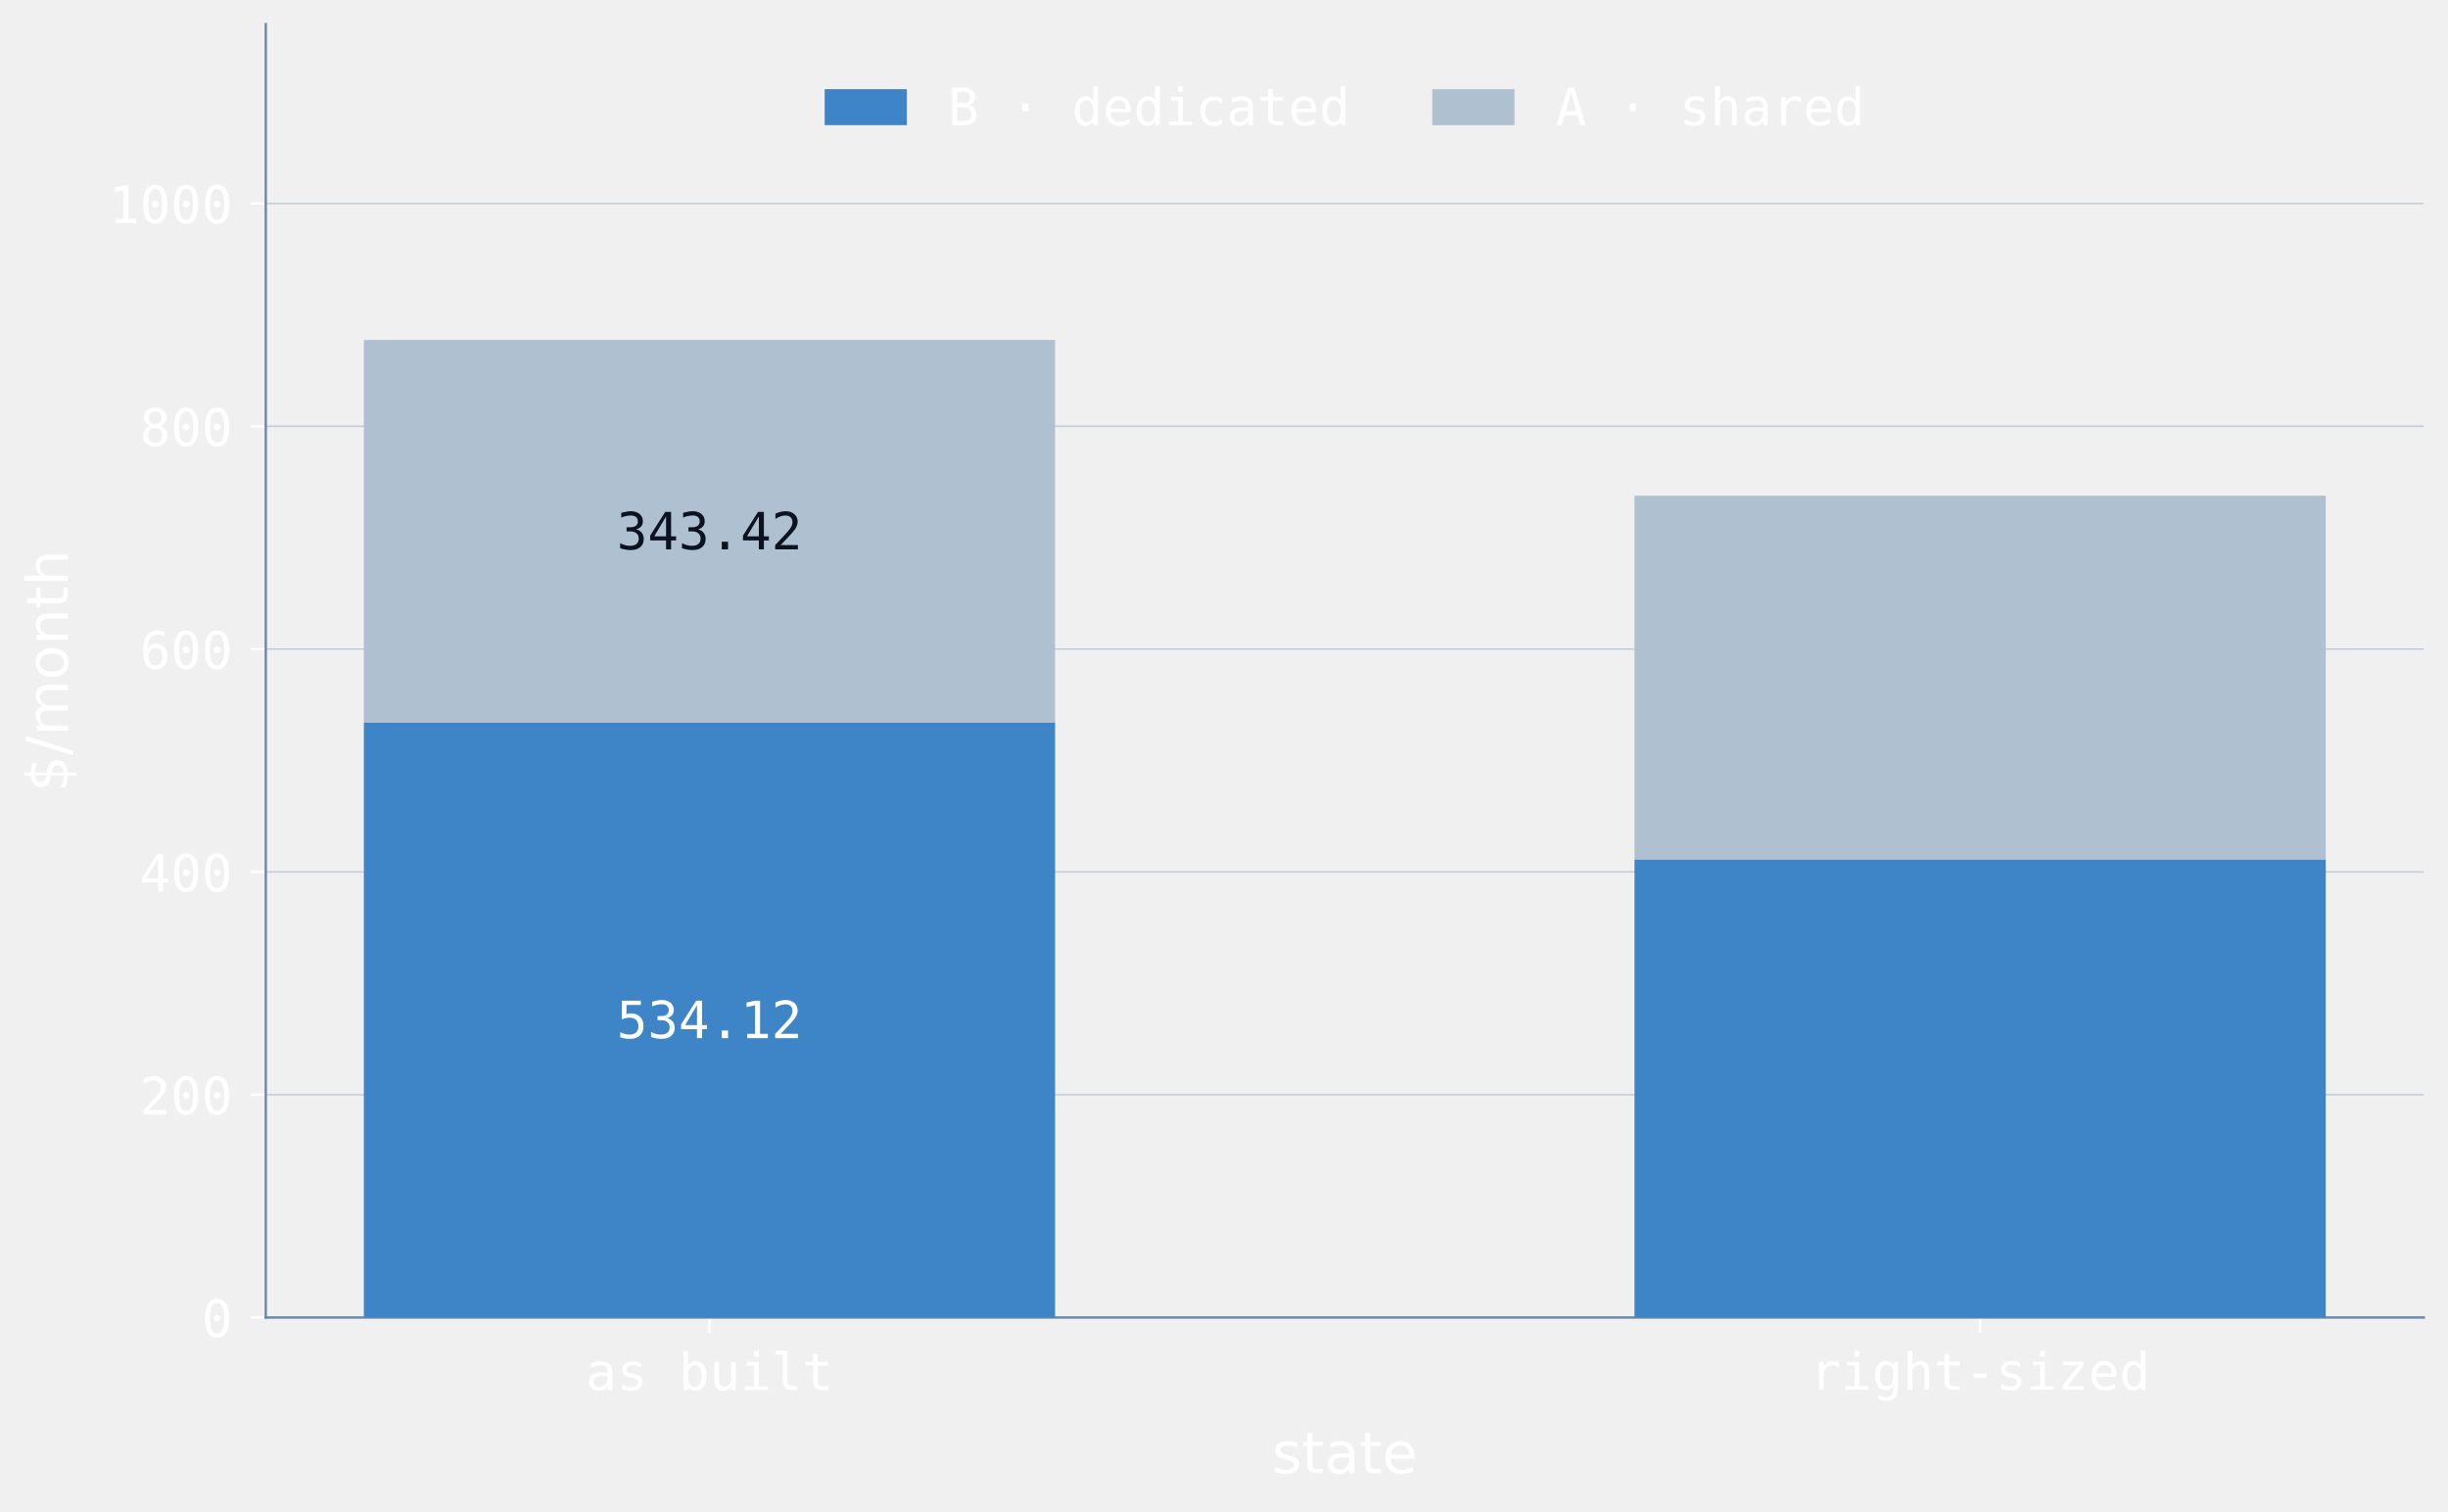
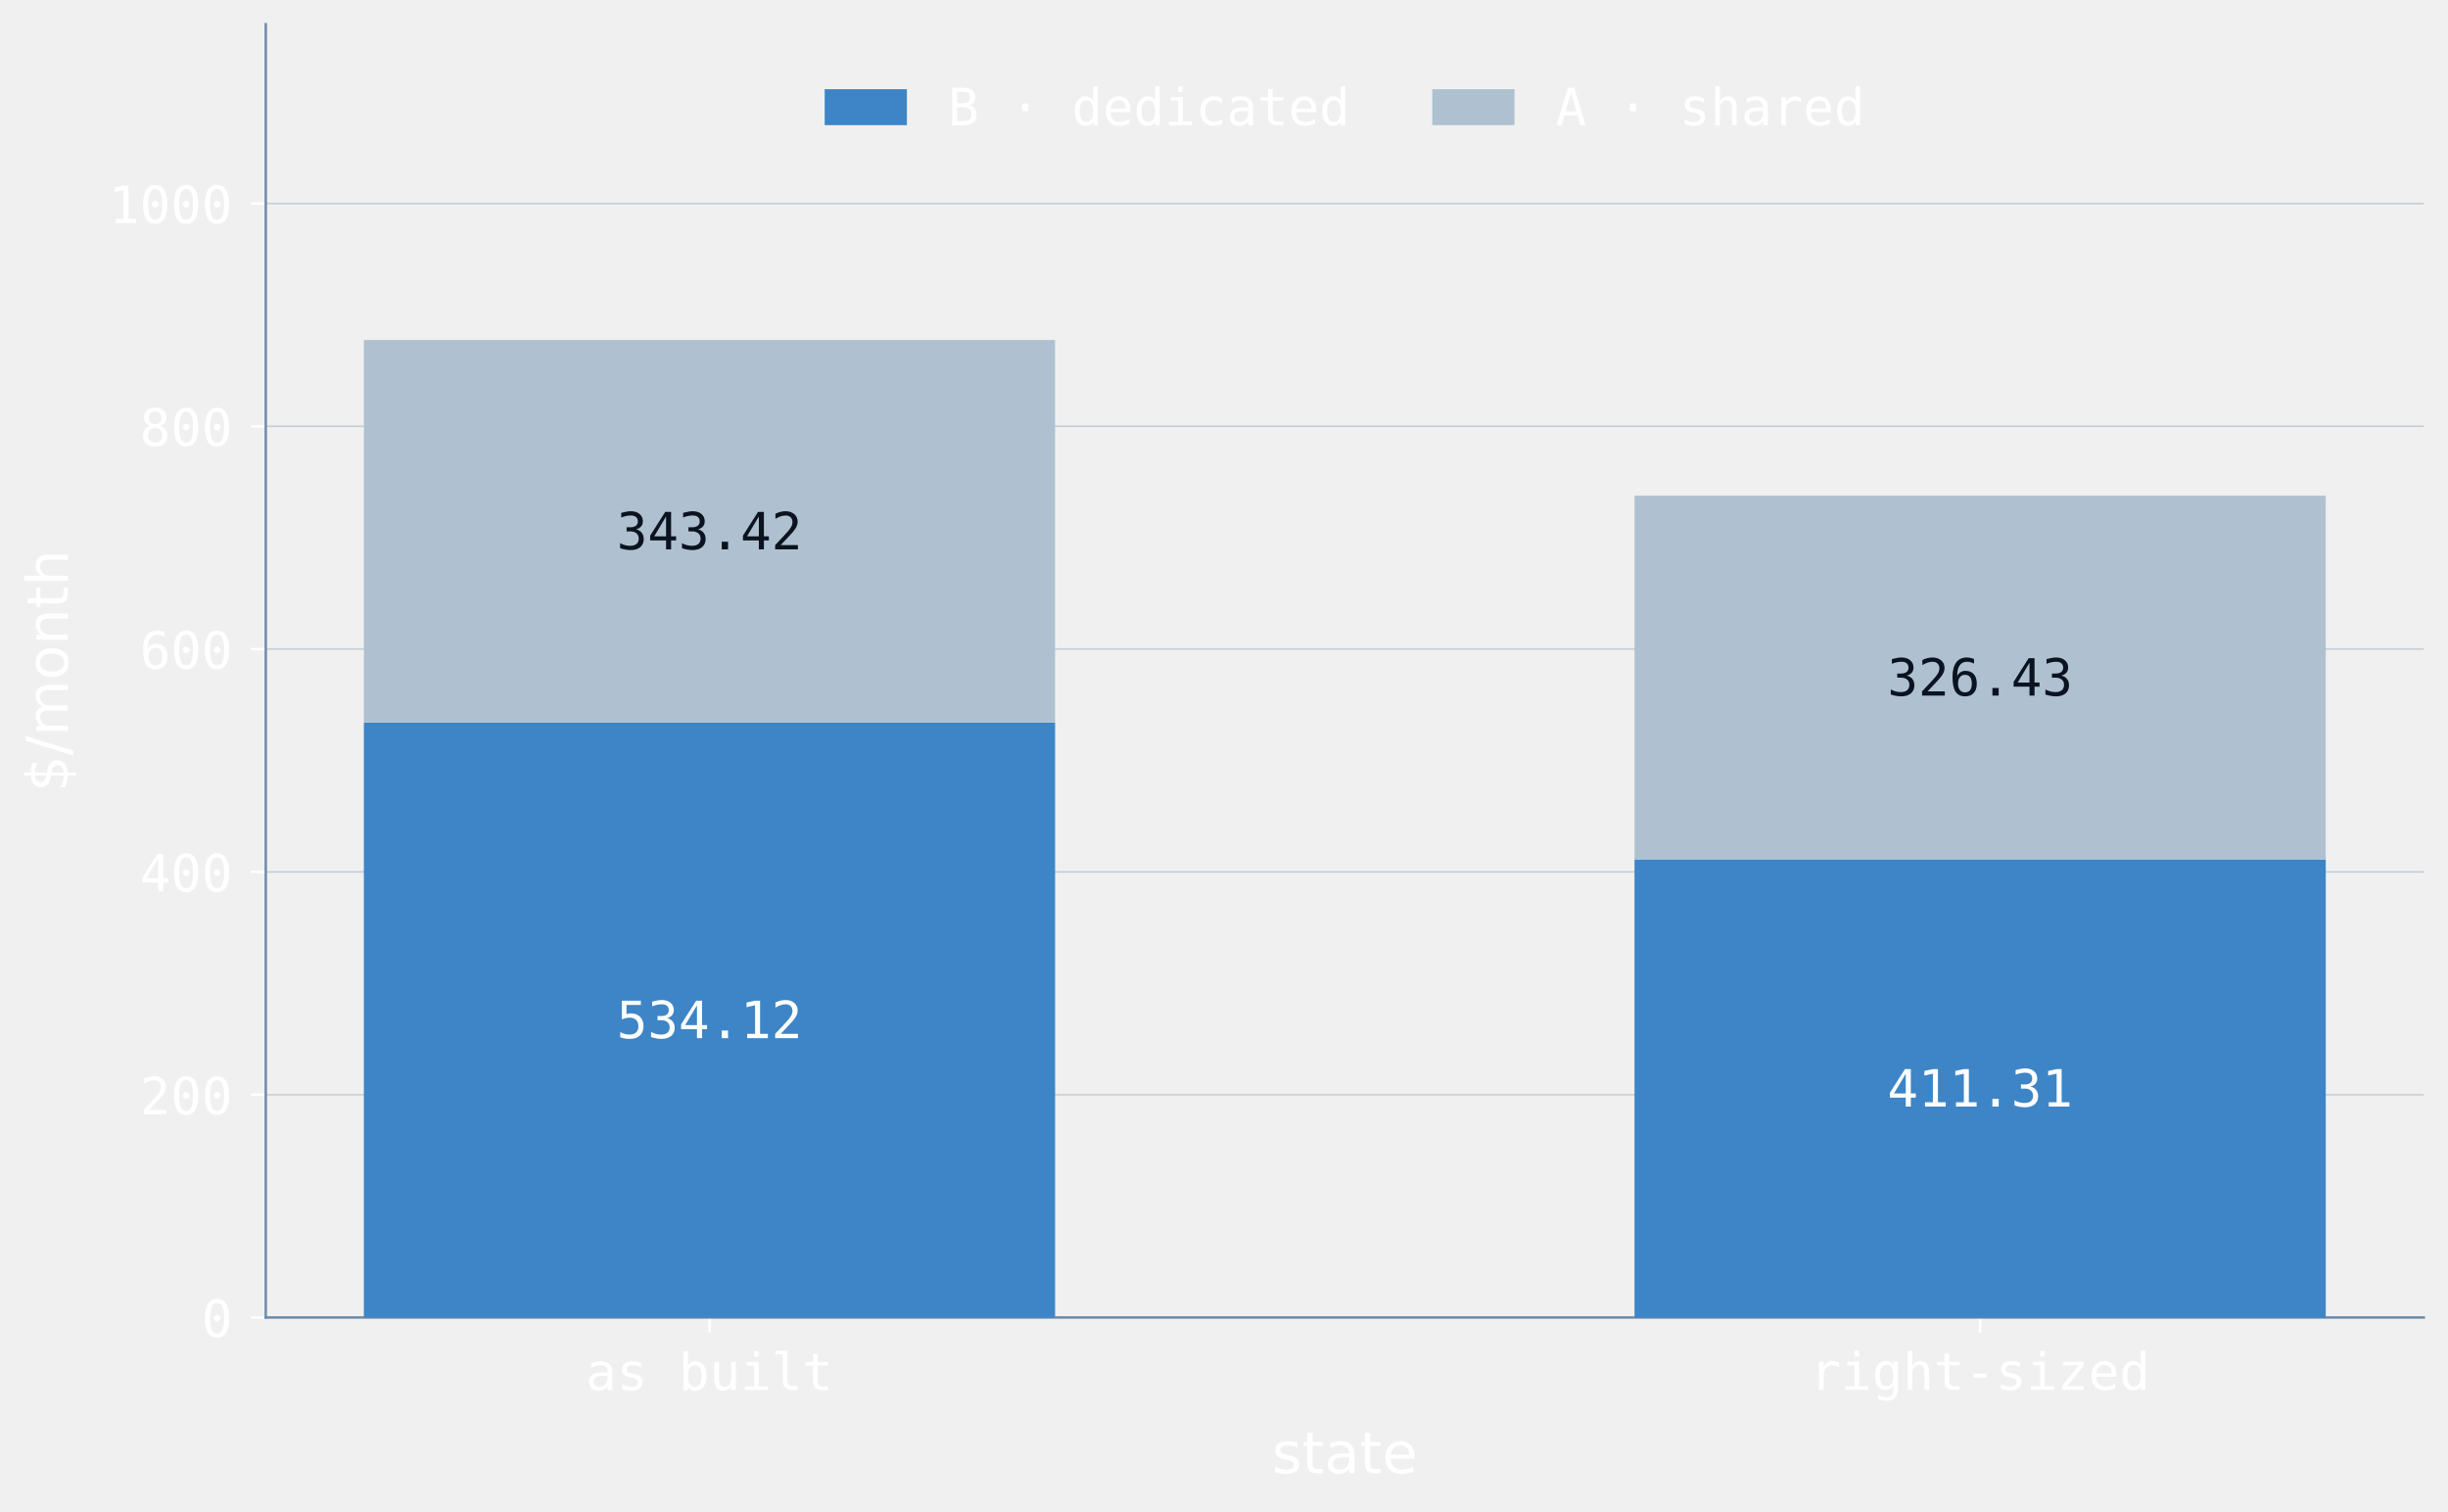
<svg xmlns="http://www.w3.org/2000/svg" xmlns:xlink="http://www.w3.org/1999/xlink" width="1620pt" height="1000pt" viewBox="0 0 1620 1000" version="1.1">
  <defs>
    <style type="text/css">*{stroke-linejoin: round; stroke-linecap: butt}</style>
  </defs>
  <g id="figure_1">
    <g id="patch_1">
      <path d="M 0 1000  L 1620 1000  L 1620 0  L 0 0  L 0 1000  z " style="fill: none" />
    </g>
    <g id="axes_1">
      <g id="patch_2">
        <path d="M 175.879 871.817  L 1604 871.817  L 1604 16  L 175.879 16  L 175.879 871.817  z " style="fill: none" />
      </g>
      <g id="matplotlib.axis_1">
        <g id="xtick_1">
          <g id="line2d_1">
            <defs>
              <path id="mb8e4c66821" d="M 0 0  L 0 10  " style="stroke: #ffffff; stroke-width: 1.6" />
            </defs>
            <g>
              <use xlink:href="#mb8e4c66821" x="469.508" y="871.817" style="fill: #ffffff; stroke: #ffffff; stroke-width: 1.6" />
            </g>
          </g>
          <g id="text_1">
            <text style="font-size: 34px; font-family: 'IBM Plex Mono', 'DejaVu Sans Mono', 'Bitstream Vera Sans Mono', 'Computer Modern Typewriter', 'Andale Mono', 'Nimbus Mono L', 'Courier New', 'Courier', 'Fixed', 'Terminal', monospace; text-anchor: middle; fill: #ffffff" x="469.508" y="919.832" transform="rotate(-0 469.5084 919.832)">as built</text>
          </g>
        </g>
        <g id="xtick_2">
          <g id="line2d_2">
            <g>
              <use xlink:href="#mb8e4c66821" x="1310.371" y="871.817" style="fill: #ffffff; stroke: #ffffff; stroke-width: 1.6" />
            </g>
          </g>
          <g id="text_2">
            <text style="font-size: 34px; font-family: 'IBM Plex Mono', 'DejaVu Sans Mono', 'Bitstream Vera Sans Mono', 'Computer Modern Typewriter', 'Andale Mono', 'Nimbus Mono L', 'Courier New', 'Courier', 'Fixed', 'Terminal', monospace; text-anchor: middle; fill: #ffffff" x="1310.371" y="919.651" transform="rotate(-0 1310.371 919.6514)">right-sized</text>
          </g>
        </g>
        <g id="text_3">
          <text style="font-size: 38px; font-family: 'Poppins', sans-serif, 'DejaVu Sans'; text-anchor: middle; fill: #ffffff" x="889.94" y="974.871" transform="rotate(-0 889.9396 974.8711)">state</text>
        </g>
      </g>
      <g id="matplotlib.axis_2">
        <g id="ytick_1">
          <g id="line2d_3">
            <path d="M 175.879 871.817  L 1604 871.817  " clip-path="url(#p250602d918)" style="fill: none; stroke: #6c8aa8; stroke-opacity: 0.35; stroke-linecap: square" />
          </g>
          <g id="line2d_4">
            <defs>
              <path id="m7a5e694007" d="M 0 0  L -10 0  " style="stroke: #ffffff; stroke-width: 1.6" />
            </defs>
            <g>
              <use xlink:href="#m7a5e694007" x="175.879" y="871.817" style="fill: #ffffff; stroke: #ffffff; stroke-width: 1.6" />
            </g>
          </g>
          <g id="text_4">
            <text style="font-size: 34px; font-family: 'IBM Plex Mono', 'DejaVu Sans Mono', 'Bitstream Vera Sans Mono', 'Computer Modern Typewriter', 'Andale Mono', 'Nimbus Mono L', 'Courier New', 'Courier', 'Fixed', 'Terminal', monospace; text-anchor: end; fill: #ffffff" x="153.879" y="884.733" transform="rotate(-0 153.8792 884.7327)">0</text>
          </g>
        </g>
        <g id="ytick_2">
          <g id="line2d_5">
            <path d="M 175.879 724.387  L 1604 724.387  " clip-path="url(#p250602d918)" style="fill: none; stroke: #6c8aa8; stroke-opacity: 0.35; stroke-linecap: square" />
          </g>
          <g id="line2d_6">
            <g>
              <use xlink:href="#m7a5e694007" x="175.879" y="724.387" style="fill: #ffffff; stroke: #ffffff; stroke-width: 1.6" />
            </g>
          </g>
          <g id="text_5">
            <text style="font-size: 34px; font-family: 'IBM Plex Mono', 'DejaVu Sans Mono', 'Bitstream Vera Sans Mono', 'Computer Modern Typewriter', 'Andale Mono', 'Nimbus Mono L', 'Courier New', 'Courier', 'Fixed', 'Terminal', monospace; text-anchor: end; fill: #ffffff" x="153.879" y="737.303" transform="rotate(-0 153.8792 737.3034)">200</text>
          </g>
        </g>
        <g id="ytick_3">
          <g id="line2d_7">
            <path d="M 175.879 576.958  L 1604 576.958  " clip-path="url(#p250602d918)" style="fill: none; stroke: #6c8aa8; stroke-opacity: 0.35; stroke-linecap: square" />
          </g>
          <g id="line2d_8">
            <g>
              <use xlink:href="#m7a5e694007" x="175.879" y="576.958" style="fill: #ffffff; stroke: #ffffff; stroke-width: 1.6" />
            </g>
          </g>
          <g id="text_6">
            <text style="font-size: 34px; font-family: 'IBM Plex Mono', 'DejaVu Sans Mono', 'Bitstream Vera Sans Mono', 'Computer Modern Typewriter', 'Andale Mono', 'Nimbus Mono L', 'Courier New', 'Courier', 'Fixed', 'Terminal', monospace; text-anchor: end; fill: #ffffff" x="153.879" y="589.874" transform="rotate(-0 153.8792 589.874)">400</text>
          </g>
        </g>
        <g id="ytick_4">
          <g id="line2d_9">
            <path d="M 175.879 429.529  L 1604 429.529  " clip-path="url(#p250602d918)" style="fill: none; stroke: #6c8aa8; stroke-opacity: 0.35; stroke-linecap: square" />
          </g>
          <g id="line2d_10">
            <g>
              <use xlink:href="#m7a5e694007" x="175.879" y="429.529" style="fill: #ffffff; stroke: #ffffff; stroke-width: 1.6" />
            </g>
          </g>
          <g id="text_7">
            <text style="font-size: 34px; font-family: 'IBM Plex Mono', 'DejaVu Sans Mono', 'Bitstream Vera Sans Mono', 'Computer Modern Typewriter', 'Andale Mono', 'Nimbus Mono L', 'Courier New', 'Courier', 'Fixed', 'Terminal', monospace; text-anchor: end; fill: #ffffff" x="153.879" y="442.445" transform="rotate(-0 153.8792 442.4446)">600</text>
          </g>
        </g>
        <g id="ytick_5">
          <g id="line2d_11">
            <path d="M 175.879 282.099  L 1604 282.099  " clip-path="url(#p250602d918)" style="fill: none; stroke: #6c8aa8; stroke-opacity: 0.35; stroke-linecap: square" />
          </g>
          <g id="line2d_12">
            <g>
              <use xlink:href="#m7a5e694007" x="175.879" y="282.099" style="fill: #ffffff; stroke: #ffffff; stroke-width: 1.6" />
            </g>
          </g>
          <g id="text_8">
            <text style="font-size: 34px; font-family: 'IBM Plex Mono', 'DejaVu Sans Mono', 'Bitstream Vera Sans Mono', 'Computer Modern Typewriter', 'Andale Mono', 'Nimbus Mono L', 'Courier New', 'Courier', 'Fixed', 'Terminal', monospace; text-anchor: end; fill: #ffffff" x="153.879" y="295.015" transform="rotate(-0 153.8792 295.0153)">800</text>
          </g>
        </g>
        <g id="ytick_6">
          <g id="line2d_13">
            <path d="M 175.879 134.67  L 1604 134.67  " clip-path="url(#p250602d918)" style="fill: none; stroke: #6c8aa8; stroke-opacity: 0.35; stroke-linecap: square" />
          </g>
          <g id="line2d_14">
            <g>
              <use xlink:href="#m7a5e694007" x="175.879" y="134.67" style="fill: #ffffff; stroke: #ffffff; stroke-width: 1.6" />
            </g>
          </g>
          <g id="text_9">
            <text style="font-size: 34px; font-family: 'IBM Plex Mono', 'DejaVu Sans Mono', 'Bitstream Vera Sans Mono', 'Computer Modern Typewriter', 'Andale Mono', 'Nimbus Mono L', 'Courier New', 'Courier', 'Fixed', 'Terminal', monospace; text-anchor: end; fill: #ffffff" x="153.879" y="147.586" transform="rotate(-0 153.8792 147.5859)">1000</text>
          </g>
        </g>
        <g id="text_10">
          <text style="font-size: 38px; font-family: 'Poppins', sans-serif, 'DejaVu Sans'; text-anchor: middle; fill: #ffffff" x="44.874" y="443.908" transform="rotate(-90 44.87406 443.9084)">$/month</text>
        </g>
      </g>
      <g id="patch_3">
        <path d="M 175.879 871.817  L 175.879 16  " style="fill: none; stroke: #6c8aa8; stroke-width: 1.6; stroke-linejoin: miter; stroke-linecap: square" />
      </g>
      <g id="patch_4">
        <path d="M 175.879 871.817  L 1604 871.817  " style="fill: none; stroke: #6c8aa8; stroke-width: 1.6; stroke-linejoin: miter; stroke-linecap: square" />
      </g>
      <g id="patch_5">
        <path d="M 240.794 871.817  L 698.223 871.817  L 698.223 478.092  L 240.794 478.092  z " clip-path="url(#p250602d918)" style="fill: #3d85c6" />
      </g>
      <g id="patch_6">
        <path d="M 1081.656 871.817  L 1539.085 871.817  L 1539.085 568.621  L 1081.656 568.621  z " clip-path="url(#p250602d918)" style="fill: #3d85c6" />
      </g>
      <g id="patch_7">
        <path d="M 240.794 478.092  L 698.223 478.092  L 698.223 224.941  L 240.794 224.941  z " clip-path="url(#p250602d918)" style="fill: #afc1d0" />
      </g>
      <g id="patch_8">
        <path d="M 1081.656 568.621  L 1539.085 568.621  L 1539.085 327.994  L 1081.656 327.994  z " clip-path="url(#p250602d918)" style="fill: #afc1d0" />
      </g>
      <g id="text_11">
        <text style="font-size: 34px; font-family: 'IBM Plex Mono', 'DejaVu Sans Mono', 'Bitstream Vera Sans Mono', 'Computer Modern Typewriter', 'Andale Mono', 'Nimbus Mono L', 'Courier New', 'Courier', 'Fixed', 'Terminal', monospace; text-anchor: middle; fill: #ffffff" x="469.508" y="686.954" transform="rotate(-0 469.5084 686.9543)">534.12</text>
      </g>
      <g id="text_12">
        <text style="font-size: 34px; font-family: 'IBM Plex Mono', 'DejaVu Sans Mono', 'Bitstream Vera Sans Mono', 'Computer Modern Typewriter', 'Andale Mono', 'Nimbus Mono L', 'Courier New', 'Courier', 'Fixed', 'Terminal', monospace; text-anchor: middle; fill: #0b1320" x="469.508" y="363.516" transform="rotate(-0 469.5084 363.5164)">343.42</text>
      </g>
+       <g id="text_13">
+         <text style="font-size: 34px; font-family: 'IBM Plex Mono', 'DejaVu Sans Mono', 'Bitstream Vera Sans Mono', 'Computer Modern Typewriter', 'Andale Mono', 'Nimbus Mono L', 'Courier New', 'Courier', 'Fixed', 'Terminal', monospace; text-anchor: middle; fill: #ffffff" x="1310.371" y="732.219" transform="rotate(-0 1310.371 732.2188)">411.31</text>
+       </g>
+       <g id="text_14">
+         <text style="font-size: 34px; font-family: 'IBM Plex Mono', 'DejaVu Sans Mono', 'Bitstream Vera Sans Mono', 'Computer Modern Typewriter', 'Andale Mono', 'Nimbus Mono L', 'Courier New', 'Courier', 'Fixed', 'Terminal', monospace; text-anchor: middle; fill: #0b1320" x="1310.371" y="460.307" transform="rotate(-0 1310.371 460.3074)">326.43</text>
+       </g>
      <g id="legend_1">
        <g id="patch_9">
          <path d="M 545.745 82.815  L 600.145 82.815  L 600.145 59.015  L 545.745 59.015  z " style="fill: #3d85c6" />
        </g>
-         <g id="text_13">
+         <g id="text_15">
          <text style="font-size: 34px; font-family: 'IBM Plex Mono', 'DejaVu Sans Mono', 'Bitstream Vera Sans Mono', 'Computer Modern Typewriter', 'Andale Mono', 'Nimbus Mono L', 'Courier New', 'Courier', 'Fixed', 'Terminal', monospace; text-anchor: start; fill: #ffffff" x="627.345" y="82.815" transform="rotate(-0 627.3454 82.81531)">B · dedicated</text>
        </g>
        <g id="patch_10">
          <path d="M 947.843 82.815  L 1002.243 82.815  L 1002.243 59.015  L 947.843 59.015  z " style="fill: #afc1d0" />
        </g>
-         <g id="text_14">
+         <g id="text_16">
          <text style="font-size: 34px; font-family: 'IBM Plex Mono', 'DejaVu Sans Mono', 'Bitstream Vera Sans Mono', 'Computer Modern Typewriter', 'Andale Mono', 'Nimbus Mono L', 'Courier New', 'Courier', 'Fixed', 'Terminal', monospace; text-anchor: start; fill: #ffffff" x="1029.443" y="82.815" transform="rotate(-0 1029.443 82.81531)">A · shared</text>
        </g>
      </g>
    </g>
  </g>
  <defs>
    <clipPath id="p250602d918">
      <rect x="175.879" y="16" width="1428.121" height="855.817" />
    </clipPath>
  </defs>
</svg>
